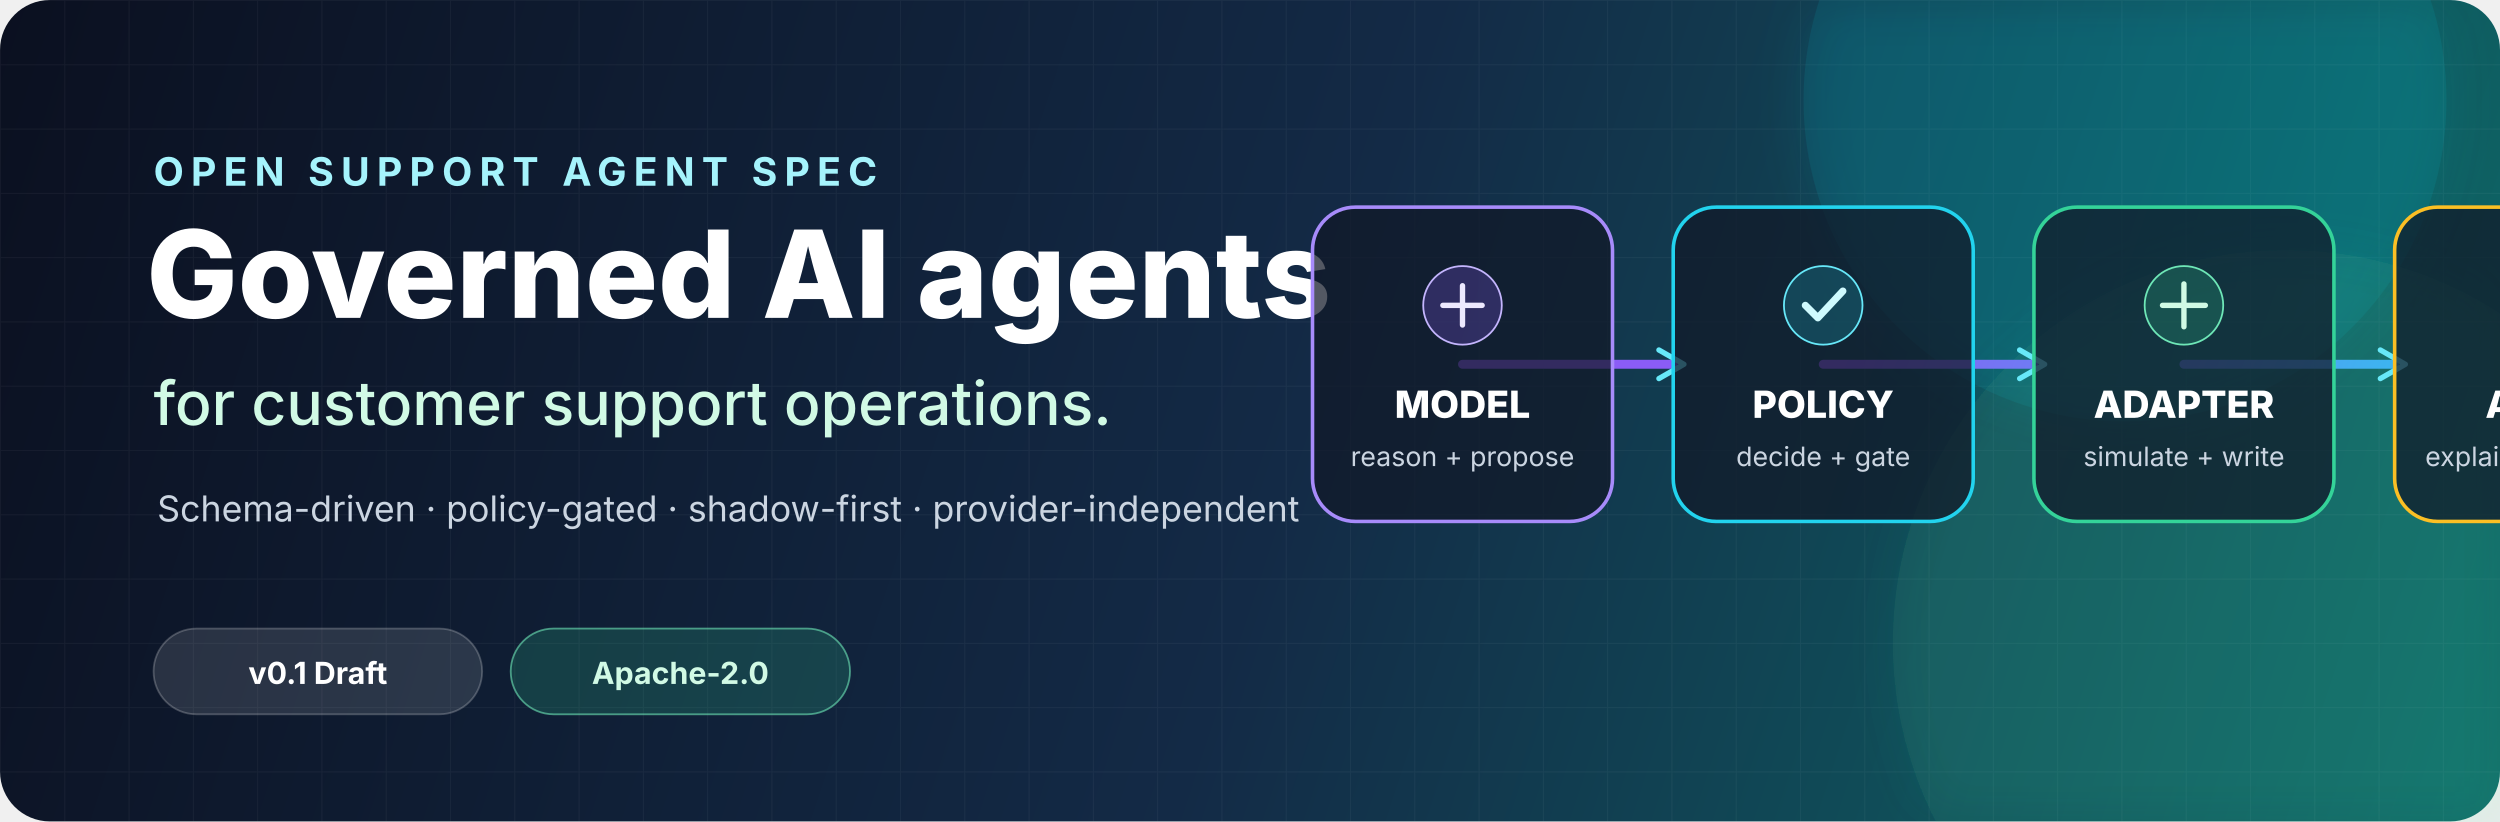
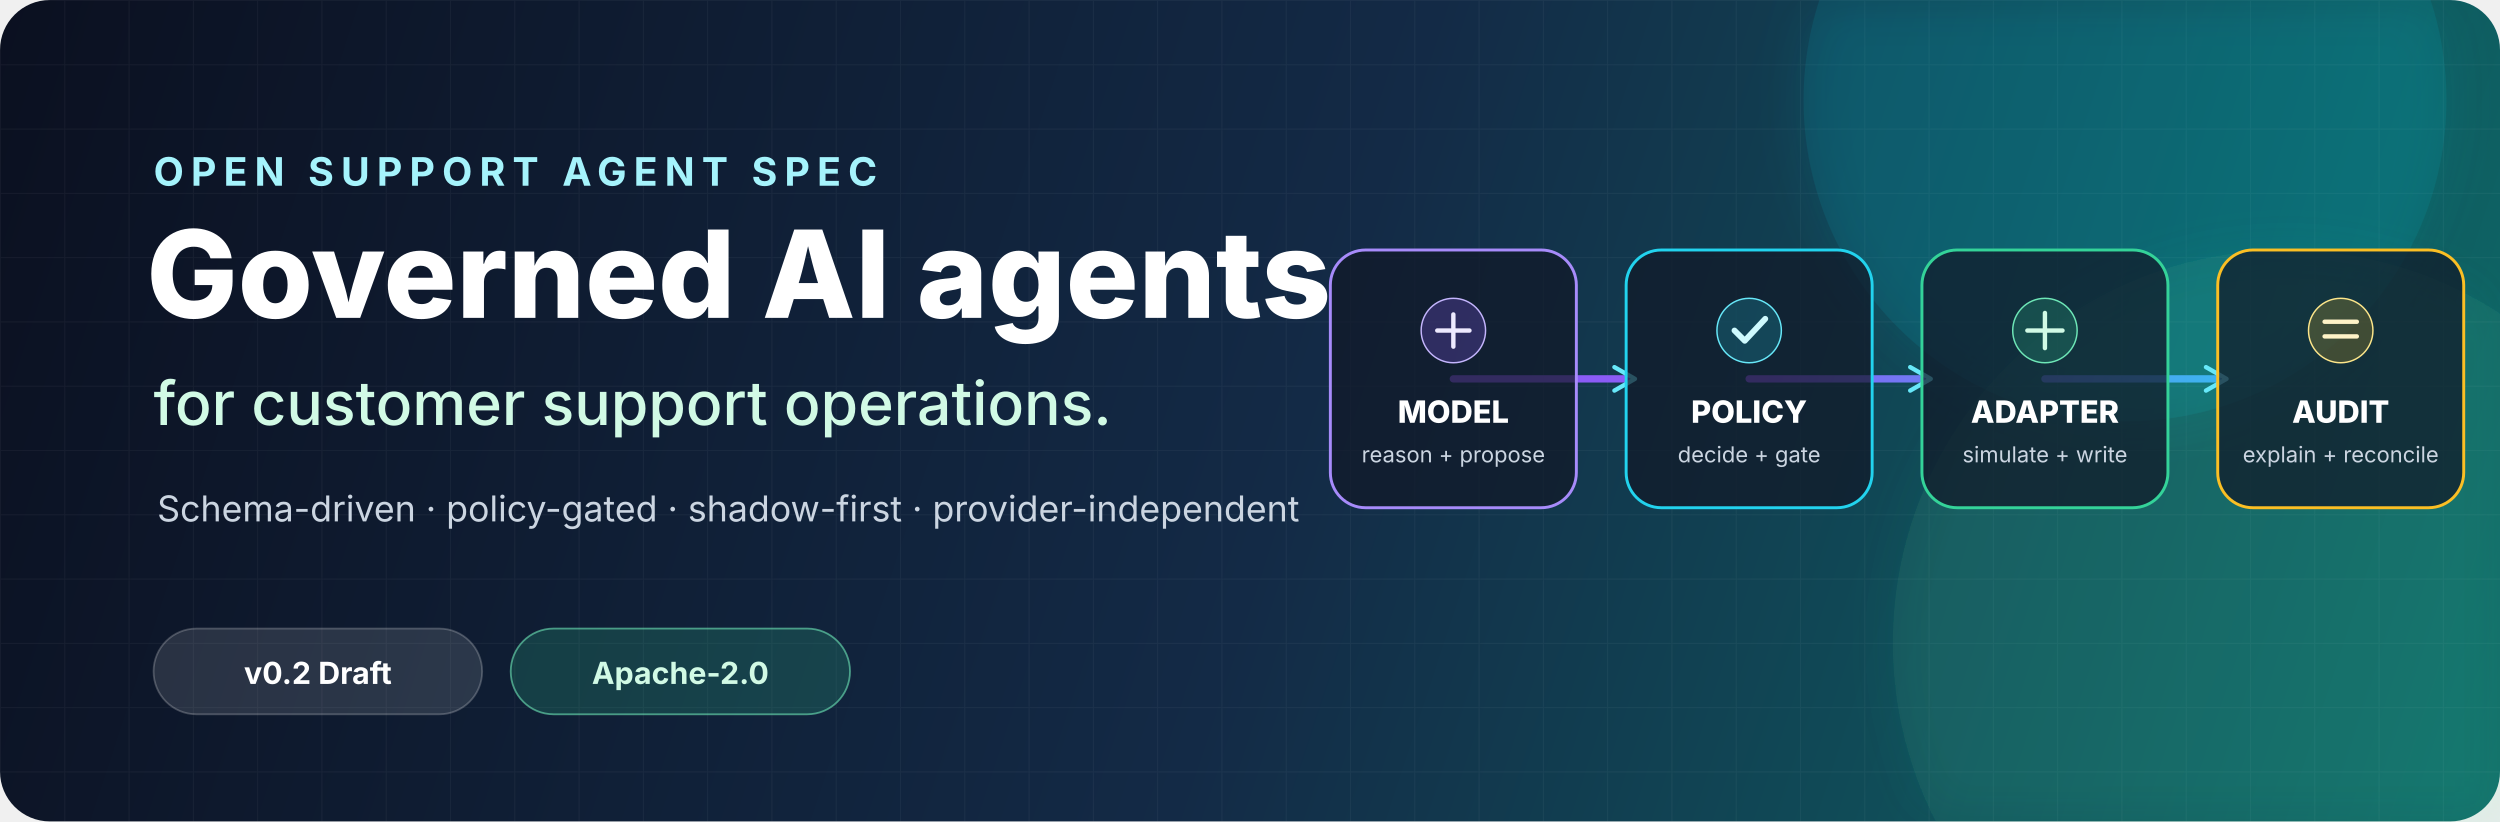
<svg xmlns="http://www.w3.org/2000/svg" width="1400" height="460" viewBox="0 0 1400 460" fill="none" role="img" aria-labelledby="title desc">
  <defs>
    <linearGradient id="bg" x1="0" y1="0" x2="1400" y2="460" gradientUnits="userSpaceOnUse">
      <stop stop-color="#0B1020" />
      <stop offset="0.52" stop-color="#132A46" />
      <stop offset="1" stop-color="#0D6B68" />
    </linearGradient>
    <linearGradient id="accent" x1="300" y1="80" x2="1050" y2="370" gradientUnits="userSpaceOnUse">
      <stop stop-color="#8B5CF6" />
      <stop offset="0.48" stop-color="#22D3EE" />
      <stop offset="1" stop-color="#34D399" />
    </linearGradient>
    <filter id="glow" x="-40%" y="-40%" width="180%" height="180%">
      <feGaussianBlur stdDeviation="14" result="blur" />
      <feMerge>
        <feMergeNode in="blur" />
        <feMergeNode in="SourceGraphic" />
      </feMerge>
    </filter>
    <pattern id="grid" width="36" height="36" patternUnits="userSpaceOnUse">
      <path d="M36 0H0V36" stroke="white" stroke-opacity="0.045" />
    </pattern>
  </defs>
  <rect width="1400" height="460" rx="28" fill="url(#bg)" />
  <rect width="1400" height="460" rx="28" fill="url(#grid)" />
  <circle cx="1190" cy="56" r="180" fill="#22D3EE" fill-opacity="0.09" filter="url(#glow)" />
  <circle cx="1280" cy="360" r="220" fill="#34D399" fill-opacity="0.08" filter="url(#glow)" />
  <text x="86" y="104" fill="#A5F3FC" font-family="Inter, ui-sans-serif, system-ui, sans-serif" font-size="22" font-weight="700" letter-spacing="4">OPEN SUPPORT AGENT SPEC</text>
  <text x="82" y="178" fill="white" font-family="Inter, ui-sans-serif, system-ui, sans-serif" font-size="68" font-weight="800">Governed AI agents</text>
  <text x="86" y="238" fill="#D1FAE5" font-family="Inter, ui-sans-serif, system-ui, sans-serif" font-size="34" font-weight="500">for customer support operations.</text>
  <text x="88" y="292" fill="#CBD5E1" font-family="Inter, ui-sans-serif, system-ui, sans-serif" font-size="20">Schema-driven · policy-gated · shadow-first · provider-independent</text>
  <g transform="translate(86 352)">
    <rect width="184" height="48" rx="24" fill="white" fill-opacity="0.12" stroke="white" stroke-opacity="0.22" />
-     <text x="92" y="31" text-anchor="middle" fill="white" font-family="Inter, ui-sans-serif, system-ui, sans-serif" font-size="17" font-weight="700">v0.1 Draft</text>
+     <text x="92" y="31" text-anchor="middle" fill="white" font-family="Inter, ui-sans-serif, system-ui, sans-serif" font-size="17" font-weight="700">v0.2 Draft</text>
    <rect x="200" width="190" height="48" rx="24" fill="#34D399" fill-opacity="0.18" stroke="#6EE7B7" stroke-opacity="0.6" />
    <text x="295" y="31" text-anchor="middle" fill="#D1FAE5" font-family="Inter, ui-sans-serif, system-ui, sans-serif" font-size="17" font-weight="700">Apache-2.0</text>
  </g>
-   <g transform="translate(735 116)">
+   <g transform="translate(745 140) scale(0.82)">
    <path d="M84 88H202M286 88H404M488 88H606" stroke="url(#accent)" stroke-width="5" stroke-linecap="round" />
    <path d="M194 80L208 88L194 96M396 80L410 88L396 96M598 80L612 88L598 96" stroke="#67E8F9" stroke-width="3" stroke-linecap="round" stroke-linejoin="round" />
    <g>
      <rect width="168" height="176" rx="24" fill="#111827" fill-opacity="0.72" stroke="#A78BFA" stroke-width="2" />
      <circle cx="84" cy="55" r="22" fill="#8B5CF6" fill-opacity="0.25" stroke="#C4B5FD" />
      <path d="M73 55H95M84 44V66" stroke="#EDE9FE" stroke-width="3" stroke-linecap="round" />
      <text x="84" y="118" text-anchor="middle" fill="white" font-family="Inter, ui-sans-serif, system-ui, sans-serif" font-size="21" font-weight="800">MODEL</text>
      <text x="84" y="145" text-anchor="middle" fill="#CBD5E1" font-family="Inter, ui-sans-serif, system-ui, sans-serif" font-size="15">reason + propose</text>
    </g>
    <g transform="translate(202)">
      <rect width="168" height="176" rx="24" fill="#111827" fill-opacity="0.72" stroke="#22D3EE" stroke-width="2" />
      <circle cx="84" cy="55" r="22" fill="#22D3EE" fill-opacity="0.2" stroke="#67E8F9" />
      <path d="M74 55L81 62L95 47" stroke="#CFFAFE" stroke-width="4" stroke-linecap="round" stroke-linejoin="round" />
      <text x="84" y="118" text-anchor="middle" fill="white" font-family="Inter, ui-sans-serif, system-ui, sans-serif" font-size="21" font-weight="800">POLICY</text>
      <text x="84" y="145" text-anchor="middle" fill="#CBD5E1" font-family="Inter, ui-sans-serif, system-ui, sans-serif" font-size="15">decide + gate</text>
    </g>
    <g transform="translate(404)">
      <rect width="168" height="176" rx="24" fill="#111827" fill-opacity="0.72" stroke="#34D399" stroke-width="2" />
      <circle cx="84" cy="55" r="22" fill="#34D399" fill-opacity="0.2" stroke="#6EE7B7" />
      <path d="M72 55H96M84 43V67" stroke="#D1FAE5" stroke-width="3" stroke-linecap="round" />
      <text x="84" y="118" text-anchor="middle" fill="white" font-family="Inter, ui-sans-serif, system-ui, sans-serif" font-size="21" font-weight="800">ADAPTER</text>
      <text x="84" y="145" text-anchor="middle" fill="#CBD5E1" font-family="Inter, ui-sans-serif, system-ui, sans-serif" font-size="15">simulate + write</text>
    </g>
    <g transform="translate(606)">
      <rect width="168" height="176" rx="24" fill="#111827" fill-opacity="0.72" stroke="#FBBF24" stroke-width="2" />
      <circle cx="84" cy="55" r="22" fill="#FBBF24" fill-opacity="0.2" stroke="#FDE68A" />
      <path d="M73 49H95M73 59H95" stroke="#FEF3C7" stroke-width="3" stroke-linecap="round" />
      <text x="84" y="118" text-anchor="middle" fill="white" font-family="Inter, ui-sans-serif, system-ui, sans-serif" font-size="21" font-weight="800">AUDIT</text>
      <text x="84" y="145" text-anchor="middle" fill="#CBD5E1" font-family="Inter, ui-sans-serif, system-ui, sans-serif" font-size="15">explain + reconcile</text>
    </g>
  </g>
</svg>
